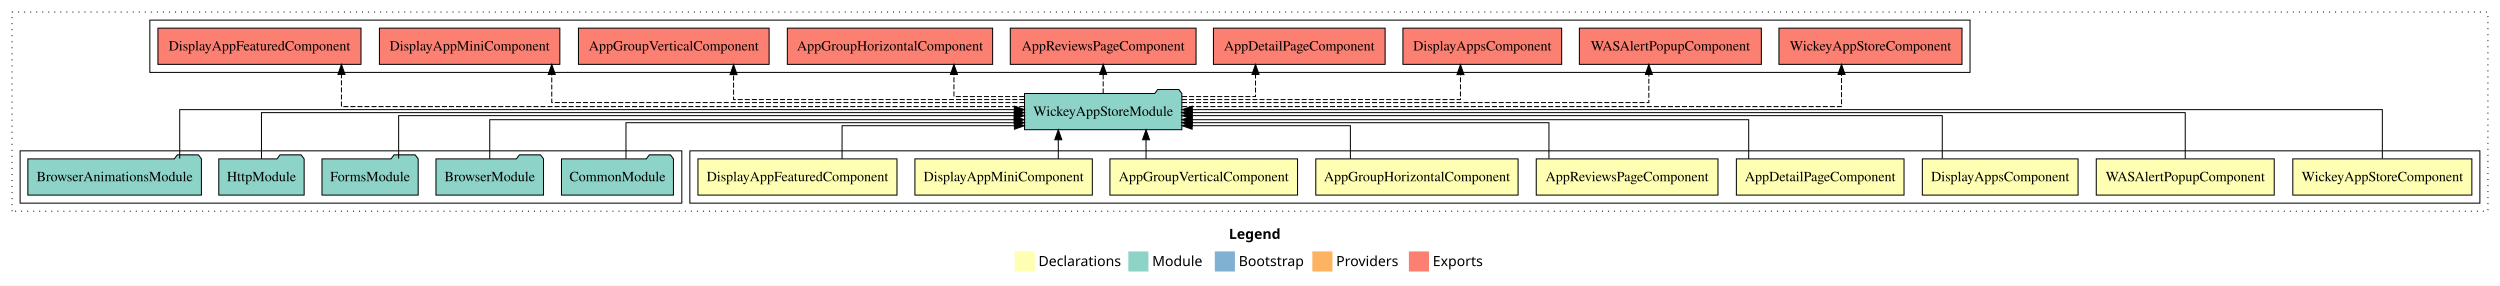
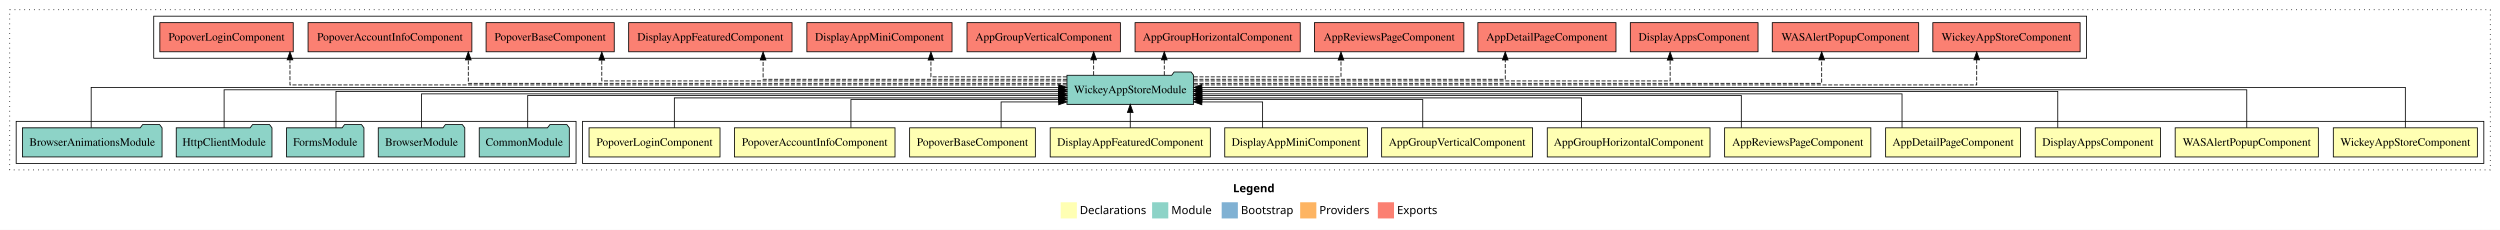
- <svg xmlns="http://www.w3.org/2000/svg" width="2486pt" height="284pt" viewBox="0.00 0.00 2486.00 284.00">
+ <svg xmlns="http://www.w3.org/2000/svg" width="3090pt" height="284pt" viewBox="0.00 0.00 3090.00 284.00">
  <g id="graph0" class="graph" transform="scale(1 1) rotate(0) translate(4 280)">
-     <polygon fill="#ffffff" stroke="transparent" points="-4,4 -4,-280 2482,-280 2482,4 -4,4" />
-     <text text-anchor="start" x="1218.009" y="-42.4" font-family="sans-serif" font-weight="bold" font-size="14.00" fill="#000000">Legend</text>
-     <polygon fill="#ffffb3" stroke="transparent" points="1005,-10 1005,-30 1025,-30 1025,-10 1005,-10" />
-     <text text-anchor="start" x="1028.629" y="-15.4" font-family="sans-serif" font-size="14.00" fill="#000000">  Declarations</text>
-     <polygon fill="#8dd3c7" stroke="transparent" points="1118,-10 1118,-30 1138,-30 1138,-10 1118,-10" />
-     <text text-anchor="start" x="1141.725" y="-15.4" font-family="sans-serif" font-size="14.00" fill="#000000">  Module</text>
-     <polygon fill="#80b1d3" stroke="transparent" points="1204,-10 1204,-30 1224,-30 1224,-10 1204,-10" />
-     <text text-anchor="start" x="1227.781" y="-15.4" font-family="sans-serif" font-size="14.00" fill="#000000">  Bootstrap</text>
-     <polygon fill="#fdb462" stroke="transparent" points="1301,-10 1301,-30 1321,-30 1321,-10 1301,-10" />
-     <text text-anchor="start" x="1324.673" y="-15.4" font-family="sans-serif" font-size="14.00" fill="#000000">  Providers</text>
-     <polygon fill="#fb8072" stroke="transparent" points="1397,-10 1397,-30 1417,-30 1417,-10 1397,-10" />
-     <text text-anchor="start" x="1420.726" y="-15.4" font-family="sans-serif" font-size="14.00" fill="#000000">  Exports</text>
+     <polygon fill="#ffffff" stroke="transparent" points="-4,4 -4,-280 3086,-280 3086,4 -4,4" />
+     <text text-anchor="start" x="1520.009" y="-42.4" font-family="sans-serif" font-weight="bold" font-size="14.00" fill="#000000">Legend</text>
+     <polygon fill="#ffffb3" stroke="transparent" points="1307,-10 1307,-30 1327,-30 1327,-10 1307,-10" />
+     <text text-anchor="start" x="1330.629" y="-15.4" font-family="sans-serif" font-size="14.00" fill="#000000">  Declarations</text>
+     <polygon fill="#8dd3c7" stroke="transparent" points="1420,-10 1420,-30 1440,-30 1440,-10 1420,-10" />
+     <text text-anchor="start" x="1443.725" y="-15.4" font-family="sans-serif" font-size="14.00" fill="#000000">  Module</text>
+     <polygon fill="#80b1d3" stroke="transparent" points="1506,-10 1506,-30 1526,-30 1526,-10 1506,-10" />
+     <text text-anchor="start" x="1529.781" y="-15.4" font-family="sans-serif" font-size="14.00" fill="#000000">  Bootstrap</text>
+     <polygon fill="#fdb462" stroke="transparent" points="1603,-10 1603,-30 1623,-30 1623,-10 1603,-10" />
+     <text text-anchor="start" x="1626.673" y="-15.4" font-family="sans-serif" font-size="14.00" fill="#000000">  Providers</text>
+     <polygon fill="#fb8072" stroke="transparent" points="1699,-10 1699,-30 1719,-30 1719,-10 1699,-10" />
+     <text text-anchor="start" x="1722.726" y="-15.4" font-family="sans-serif" font-size="14.00" fill="#000000">  Exports</text>
    <g id="clust1" class="cluster">
-       <polygon fill="none" stroke="#000000" stroke-dasharray="1,5" points="8,-70 8,-268 2470,-268 2470,-70 8,-70" />
+       <polygon fill="none" stroke="#000000" stroke-dasharray="1,5" points="8,-70 8,-268 3074,-268 3074,-70 8,-70" />
    </g>
    <g id="clust2" class="cluster">
-       <polygon fill="none" stroke="#000000" points="682,-78 682,-130 2462,-130 2462,-78 682,-78" />
-     </g>
-     <g id="clust12" class="cluster">
-       <polygon fill="none" stroke="#000000" points="16,-78 16,-130 674,-130 674,-78 16,-78" />
-     </g>
-     <g id="clust13" class="cluster">
-       <polygon fill="none" stroke="#000000" points="145,-208 145,-260 1955,-260 1955,-208 145,-208" />
+       <polygon fill="none" stroke="#000000" points="716,-78 716,-130 3066,-130 3066,-78 716,-78" />
+     </g>
+     <g id="clust15" class="cluster">
+       <polygon fill="none" stroke="#000000" points="16,-78 16,-130 708,-130 708,-78 16,-78" />
+     </g>
+     <g id="clust16" class="cluster">
+       <polygon fill="none" stroke="#000000" points="186,-208 186,-260 2575,-260 2575,-208 186,-208" />
    </g>
    <g id="node1" class="node">
-       <polygon fill="#ffffb3" stroke="#000000" points="2454.022,-122 2275.978,-122 2275.978,-86 2454.022,-86 2454.022,-122" />
-       <text text-anchor="middle" x="2365" y="-99.8" font-family="Times,serif" font-size="14.00" fill="#000000">WickeyAppStoreComponent</text>
+       <polygon fill="#ffffb3" stroke="#000000" points="3058.022,-122 2879.978,-122 2879.978,-86 3058.022,-86 3058.022,-122" />
+       <text text-anchor="middle" x="2969" y="-99.8" font-family="Times,serif" font-size="14.00" fill="#000000">WickeyAppStoreComponent</text>
+     </g>
+     <g id="node13" class="node">
+       <polygon fill="#8dd3c7" stroke="#000000" points="1471.239,-187 1468.239,-191 1447.239,-191 1444.239,-187 1314.761,-187 1314.761,-151 1471.239,-151 1471.239,-187" />
+       <text text-anchor="middle" x="1393" y="-164.8" font-family="Times,serif" font-size="14.00" fill="#000000">WickeyAppStoreModule</text>
+     </g>
+     <g id="edge1" class="edge">
+       <path fill="none" stroke="#000000" d="M2969,-122.223C2969,-142.365 2969,-172 2969,-172 2969,-172 1481.424,-172 1481.424,-172" />
+       <polygon fill="#000000" stroke="#000000" points="1481.424,-168.5 1471.424,-172 1481.423,-175.5 1481.424,-168.5" />
+     </g>
+     <g id="node2" class="node">
+       <polygon fill="#ffffb3" stroke="#000000" points="2861.482,-122 2684.518,-122 2684.518,-86 2861.482,-86 2861.482,-122" />
+       <text text-anchor="middle" x="2773" y="-99.8" font-family="Times,serif" font-size="14.00" fill="#000000">WASAlertPopupComponent</text>
+     </g>
+     <g id="edge2" class="edge">
+       <path fill="none" stroke="#000000" d="M2773,-122.106C2773,-141.339 2773,-169 2773,-169 2773,-169 1481.399,-169 1481.399,-169" />
+       <polygon fill="#000000" stroke="#000000" points="1481.399,-165.5 1471.399,-169 1481.399,-172.5 1481.399,-165.5" />
+     </g>
+     <g id="node3" class="node">
+       <polygon fill="#ffffb3" stroke="#000000" points="2666.431,-122 2511.569,-122 2511.569,-86 2666.431,-86 2666.431,-122" />
+       <text text-anchor="middle" x="2589" y="-99.8" font-family="Times,serif" font-size="14.00" fill="#000000">DisplayAppsComponent</text>
+     </g>
+     <g id="edge3" class="edge">
+       <path fill="none" stroke="#000000" d="M2539.398,-122.222C2539.398,-140.828 2539.398,-167 2539.398,-167 2539.398,-167 1481.345,-167 1481.345,-167" />
+       <polygon fill="#000000" stroke="#000000" points="1481.345,-163.5 1471.345,-167 1481.345,-170.5 1481.345,-163.5" />
+     </g>
+     <g id="node4" class="node">
+       <polygon fill="#ffffb3" stroke="#000000" points="2493.358,-122 2326.642,-122 2326.642,-86 2493.358,-86 2493.358,-122" />
+       <text text-anchor="middle" x="2410" y="-99.8" font-family="Times,serif" font-size="14.00" fill="#000000">AppDetailPageComponent</text>
+     </g>
+     <g id="edge4" class="edge">
+       <path fill="none" stroke="#000000" d="M2346.906,-122.002C2346.906,-139.675 2346.906,-164 2346.906,-164 2346.906,-164 1481.467,-164 1481.467,-164" />
+       <polygon fill="#000000" stroke="#000000" points="1481.467,-160.5 1471.467,-164 1481.467,-167.5 1481.467,-160.5" />
+     </g>
+     <g id="node5" class="node">
+       <polygon fill="#ffffb3" stroke="#000000" points="2308.358,-122 2127.642,-122 2127.642,-86 2308.358,-86 2308.358,-122" />
+       <text text-anchor="middle" x="2218" y="-99.8" font-family="Times,serif" font-size="14.00" fill="#000000">AppReviewsPageComponent</text>
+     </g>
+     <g id="edge5" class="edge">
+       <path fill="none" stroke="#000000" d="M2148.268,-122.034C2148.268,-139.06 2148.268,-162 2148.268,-162 2148.268,-162 1481.336,-162 1481.336,-162" />
+       <polygon fill="#000000" stroke="#000000" points="1481.336,-158.5 1471.336,-162 1481.335,-165.5 1481.336,-158.5" />
+     </g>
+     <g id="node6" class="node">
+       <polygon fill="#ffffb3" stroke="#000000" points="2109.574,-122 1908.426,-122 1908.426,-86 2109.574,-86 2109.574,-122" />
+       <text text-anchor="middle" x="2009" y="-99.8" font-family="Times,serif" font-size="14.00" fill="#000000">AppGroupHorizontalComponent</text>
+     </g>
+     <g id="edge6" class="edge">
+       <path fill="none" stroke="#000000" d="M1950.821,-122.009C1950.821,-138.049 1950.821,-159 1950.821,-159 1950.821,-159 1481.444,-159 1481.444,-159" />
+       <polygon fill="#000000" stroke="#000000" points="1481.444,-155.5 1471.444,-159 1481.444,-162.5 1481.444,-155.5" />
+     </g>
+     <g id="node7" class="node">
+       <polygon fill="#ffffb3" stroke="#000000" points="1890.289,-122 1703.711,-122 1703.711,-86 1890.289,-86 1890.289,-122" />
+       <text text-anchor="middle" x="1797" y="-99.8" font-family="Times,serif" font-size="14.00" fill="#000000">AppGroupVerticalComponent</text>
+     </g>
+     <g id="edge7" class="edge">
+       <path fill="none" stroke="#000000" d="M1754.517,-122.24C1754.517,-137.571 1754.517,-157 1754.517,-157 1754.517,-157 1481.444,-157 1481.444,-157" />
+       <polygon fill="#000000" stroke="#000000" points="1481.444,-153.5 1471.444,-157 1481.444,-160.5 1481.444,-153.5" />
+     </g>
+     <g id="node8" class="node">
+       <polygon fill="#ffffb3" stroke="#000000" points="1686.212,-122 1509.788,-122 1509.788,-86 1686.212,-86 1686.212,-122" />
+       <text text-anchor="middle" x="1598" y="-99.8" font-family="Times,serif" font-size="14.00" fill="#000000">DisplayAppMiniComponent</text>
+     </g>
+     <g id="edge8" class="edge">
+       <path fill="none" stroke="#000000" d="M1556.591,-122.051C1556.591,-136.373 1556.591,-154 1556.591,-154 1556.591,-154 1481.441,-154 1481.441,-154" />
+       <polygon fill="#000000" stroke="#000000" points="1481.441,-150.5 1471.441,-154 1481.441,-157.5 1481.441,-150.5" />
+     </g>
+     <g id="node9" class="node">
+       <polygon fill="#ffffb3" stroke="#000000" points="1491.964,-122 1294.036,-122 1294.036,-86 1491.964,-86 1491.964,-122" />
+       <text text-anchor="middle" x="1393" y="-99.8" font-family="Times,serif" font-size="14.00" fill="#000000">DisplayAppFeaturedComponent</text>
+     </g>
+     <g id="edge9" class="edge">
+       <path fill="none" stroke="#000000" d="M1393,-122.106C1393,-122.106 1393,-140.991 1393,-140.991" />
+       <polygon fill="#000000" stroke="#000000" points="1389.5,-140.991 1393,-150.991 1396.5,-140.991 1389.5,-140.991" />
    </g>
    <g id="node10" class="node">
-       <polygon fill="#8dd3c7" stroke="#000000" points="1171.239,-187 1168.239,-191 1147.239,-191 1144.239,-187 1014.761,-187 1014.761,-151 1171.239,-151 1171.239,-187" />
-       <text text-anchor="middle" x="1093" y="-164.8" font-family="Times,serif" font-size="14.00" fill="#000000">WickeyAppStoreModule</text>
-     </g>
-     <g id="edge1" class="edge">
-       <path fill="none" stroke="#000000" d="M2365,-122.308C2365,-142.145 2365,-171 2365,-171 2365,-171 1181.609,-171 1181.609,-171" />
-       <polygon fill="#000000" stroke="#000000" points="1181.609,-167.5 1171.609,-171 1181.609,-174.5 1181.609,-167.5" />
-     </g>
-     <g id="node2" class="node">
-       <polygon fill="#ffffb3" stroke="#000000" points="2257.482,-122 2080.518,-122 2080.518,-86 2257.482,-86 2257.482,-122" />
-       <text text-anchor="middle" x="2169" y="-99.8" font-family="Times,serif" font-size="14.00" fill="#000000">WASAlertPopupComponent</text>
-     </g>
-     <g id="edge2" class="edge">
-       <path fill="none" stroke="#000000" d="M2169,-122.169C2169,-141.09 2169,-168 2169,-168 2169,-168 1181.25,-168 1181.25,-168" />
-       <polygon fill="#000000" stroke="#000000" points="1181.25,-164.5 1171.25,-168 1181.25,-171.5 1181.25,-164.5" />
-     </g>
-     <g id="node3" class="node">
-       <polygon fill="#ffffb3" stroke="#000000" points="2062.431,-122 1907.569,-122 1907.569,-86 2062.431,-86 2062.431,-122" />
-       <text text-anchor="middle" x="1985" y="-99.8" font-family="Times,serif" font-size="14.00" fill="#000000">DisplayAppsComponent</text>
-     </g>
-     <g id="edge3" class="edge">
-       <path fill="none" stroke="#000000" d="M1927.398,-122.302C1927.398,-140.27 1927.398,-165 1927.398,-165 1927.398,-165 1181.498,-165 1181.498,-165" />
-       <polygon fill="#000000" stroke="#000000" points="1181.498,-161.5 1171.498,-165 1181.498,-168.5 1181.498,-161.5" />
-     </g>
-     <g id="node4" class="node">
-       <polygon fill="#ffffb3" stroke="#000000" points="1889.359,-122 1722.641,-122 1722.641,-86 1889.359,-86 1889.359,-122" />
-       <text text-anchor="middle" x="1806" y="-99.8" font-family="Times,serif" font-size="14.00" fill="#000000">AppDetailPageComponent</text>
-     </g>
-     <g id="edge4" class="edge">
-       <path fill="none" stroke="#000000" d="M1734.906,-122.035C1734.906,-138.734 1734.906,-161 1734.906,-161 1734.906,-161 1181.389,-161 1181.389,-161" />
-       <polygon fill="#000000" stroke="#000000" points="1181.389,-157.5 1171.389,-161 1181.389,-164.5 1181.389,-157.5" />
-     </g>
-     <g id="node5" class="node">
-       <polygon fill="#ffffb3" stroke="#000000" points="1704.359,-122 1523.641,-122 1523.641,-86 1704.359,-86 1704.359,-122" />
-       <text text-anchor="middle" x="1614" y="-99.8" font-family="Times,serif" font-size="14.00" fill="#000000">AppReviewsPageComponent</text>
-     </g>
-     <g id="edge5" class="edge">
-       <path fill="none" stroke="#000000" d="M1536.268,-122.282C1536.268,-137.948 1536.268,-158 1536.268,-158 1536.268,-158 1181.482,-158 1181.482,-158" />
-       <polygon fill="#000000" stroke="#000000" points="1181.482,-154.5 1171.482,-158 1181.482,-161.5 1181.482,-154.5" />
-     </g>
-     <g id="node6" class="node">
-       <polygon fill="#ffffb3" stroke="#000000" points="1505.574,-122 1304.426,-122 1304.426,-86 1505.574,-86 1505.574,-122" />
-       <text text-anchor="middle" x="1405" y="-99.8" font-family="Times,serif" font-size="14.00" fill="#000000">AppGroupHorizontalComponent</text>
-     </g>
-     <g id="edge6" class="edge">
-       <path fill="none" stroke="#000000" d="M1338.821,-122.124C1338.821,-136.783 1338.821,-155 1338.821,-155 1338.821,-155 1181.455,-155 1181.455,-155" />
-       <polygon fill="#000000" stroke="#000000" points="1181.455,-151.5 1171.455,-155 1181.455,-158.5 1181.455,-151.5" />
-     </g>
-     <g id="node7" class="node">
-       <polygon fill="#ffffb3" stroke="#000000" points="1286.289,-122 1099.711,-122 1099.711,-86 1286.289,-86 1286.289,-122" />
-       <text text-anchor="middle" x="1193" y="-99.8" font-family="Times,serif" font-size="14.00" fill="#000000">AppGroupVerticalComponent</text>
-     </g>
-     <g id="edge7" class="edge">
-       <path fill="none" stroke="#000000" d="M1135.613,-122.106C1135.613,-122.106 1135.613,-140.991 1135.613,-140.991" />
-       <polygon fill="#000000" stroke="#000000" points="1132.113,-140.991 1135.613,-150.991 1139.113,-140.991 1132.113,-140.991" />
-     </g>
-     <g id="node8" class="node">
-       <polygon fill="#ffffb3" stroke="#000000" points="1082.212,-122 905.788,-122 905.788,-86 1082.212,-86 1082.212,-122" />
-       <text text-anchor="middle" x="994" y="-99.8" font-family="Times,serif" font-size="14.00" fill="#000000">DisplayAppMiniComponent</text>
-     </g>
-     <g id="edge8" class="edge">
-       <path fill="none" stroke="#000000" d="M1048.368,-122.106C1048.368,-122.106 1048.368,-140.991 1048.368,-140.991" />
-       <polygon fill="#000000" stroke="#000000" points="1044.868,-140.991 1048.368,-150.991 1051.868,-140.991 1044.868,-140.991" />
-     </g>
-     <g id="node9" class="node">
-       <polygon fill="#ffffb3" stroke="#000000" points="887.964,-122 690.036,-122 690.036,-86 887.964,-86 887.964,-122" />
-       <text text-anchor="middle" x="789" y="-99.8" font-family="Times,serif" font-size="14.00" fill="#000000">DisplayAppFeaturedComponent</text>
-     </g>
-     <g id="edge9" class="edge">
-       <path fill="none" stroke="#000000" d="M833.347,-122.124C833.347,-136.783 833.347,-155 833.347,-155 833.347,-155 1004.744,-155 1004.744,-155" />
-       <polygon fill="#000000" stroke="#000000" points="1004.744,-158.5 1014.744,-155 1004.744,-151.5 1004.744,-158.5" />
+       <polygon fill="#ffffb3" stroke="#000000" points="1275.701,-122 1120.299,-122 1120.299,-86 1275.701,-86 1275.701,-122" />
+       <text text-anchor="middle" x="1198" y="-99.8" font-family="Times,serif" font-size="14.00" fill="#000000">PopoverBaseComponent</text>
+     </g>
+     <g id="edge10" class="edge">
+       <path fill="none" stroke="#000000" d="M1233.353,-122.051C1233.353,-136.373 1233.353,-154 1233.353,-154 1233.353,-154 1304.58,-154 1304.58,-154" />
+       <polygon fill="#000000" stroke="#000000" points="1304.58,-157.5 1314.58,-154 1304.58,-150.5 1304.58,-157.5" />
+     </g>
+     <g id="node11" class="node">
+       <polygon fill="#ffffb3" stroke="#000000" points="1102.238,-122 903.762,-122 903.762,-86 1102.238,-86 1102.238,-122" />
+       <text text-anchor="middle" x="1003" y="-99.8" font-family="Times,serif" font-size="14.00" fill="#000000">PopoverAccountInfoComponent</text>
+     </g>
+     <g id="edge11" class="edge">
+       <path fill="none" stroke="#000000" d="M1047.756,-122.24C1047.756,-137.571 1047.756,-157 1047.756,-157 1047.756,-157 1304.659,-157 1304.659,-157" />
+       <polygon fill="#000000" stroke="#000000" points="1304.659,-160.5 1314.659,-157 1304.659,-153.5 1304.659,-160.5" />
+     </g>
+     <g id="node12" class="node">
+       <polygon fill="#ffffb3" stroke="#000000" points="885.934,-122 724.066,-122 724.066,-86 885.934,-86 885.934,-122" />
+       <text text-anchor="middle" x="805" y="-99.8" font-family="Times,serif" font-size="14.00" fill="#000000">PopoverLoginComponent</text>
+     </g>
+     <g id="edge12" class="edge">
+       <path fill="none" stroke="#000000" d="M829.492,-122.009C829.492,-138.049 829.492,-159 829.492,-159 829.492,-159 1304.647,-159 1304.647,-159" />
+       <polygon fill="#000000" stroke="#000000" points="1304.647,-162.5 1314.647,-159 1304.647,-155.5 1304.647,-162.5" />
+     </g>
+     <g id="node19" class="node">
+       <polygon fill="#fb8072" stroke="#000000" points="2567.022,-252 2384.978,-252 2384.978,-216 2567.022,-216 2567.022,-252" />
+       <text text-anchor="middle" x="2476" y="-229.8" font-family="Times,serif" font-size="14.00" fill="#000000">WickeyAppStoreComponent </text>
+     </g>
+     <g id="edge18" class="edge">
+       <path fill="none" stroke="#000000" stroke-dasharray="5,2" d="M1471.636,-175C1714.944,-175 2439.209,-175 2439.209,-175 2439.209,-175 2439.209,-205.977 2439.209,-205.977" />
+       <polygon fill="#000000" stroke="#000000" points="2435.709,-205.977 2439.209,-215.977 2442.709,-205.977 2435.709,-205.977" />
+     </g>
+     <g id="node20" class="node">
+       <polygon fill="#fb8072" stroke="#000000" points="2367.482,-252 2186.518,-252 2186.518,-216 2367.482,-216 2367.482,-252" />
+       <text text-anchor="middle" x="2277" y="-229.8" font-family="Times,serif" font-size="14.00" fill="#000000">WASAlertPopupComponent </text>
+     </g>
+     <g id="edge19" class="edge">
+       <path fill="none" stroke="#000000" stroke-dasharray="5,2" d="M1471.485,-177C1682.75,-177 2247.594,-177 2247.594,-177 2247.594,-177 2247.594,-205.965 2247.594,-205.965" />
+       <polygon fill="#000000" stroke="#000000" points="2244.094,-205.965 2247.594,-215.965 2251.094,-205.965 2244.094,-205.965" />
+     </g>
+     <g id="node21" class="node">
+       <polygon fill="#fb8072" stroke="#000000" points="2168.931,-252 2011.069,-252 2011.069,-216 2168.931,-216 2168.931,-252" />
+       <text text-anchor="middle" x="2090" y="-229.8" font-family="Times,serif" font-size="14.00" fill="#000000">DisplayAppsComponent </text>
+     </g>
+     <g id="edge20" class="edge">
+       <path fill="none" stroke="#000000" stroke-dasharray="5,2" d="M1471.508,-180C1647.9,-180 2060.286,-180 2060.286,-180 2060.286,-180 2060.286,-205.718 2060.286,-205.718" />
+       <polygon fill="#000000" stroke="#000000" points="2056.786,-205.718 2060.286,-215.718 2063.786,-205.718 2056.786,-205.718" />
+     </g>
+     <g id="node22" class="node">
+       <polygon fill="#fb8072" stroke="#000000" points="1993.359,-252 1822.641,-252 1822.641,-216 1993.359,-216 1993.359,-252" />
+       <text text-anchor="middle" x="1908" y="-229.8" font-family="Times,serif" font-size="14.00" fill="#000000">AppDetailPageComponent </text>
+     </g>
+     <g id="edge21" class="edge">
+       <path fill="none" stroke="#000000" stroke-dasharray="5,2" d="M1471.361,-182C1603.523,-182 1856.483,-182 1856.483,-182 1856.483,-182 1856.483,-205.813 1856.483,-205.813" />
+       <polygon fill="#000000" stroke="#000000" points="1852.983,-205.813 1856.483,-215.813 1859.983,-205.813 1852.983,-205.813" />
+     </g>
+     <g id="node23" class="node">
+       <polygon fill="#fb8072" stroke="#000000" points="1805.359,-252 1620.641,-252 1620.641,-216 1805.359,-216 1805.359,-252" />
+       <text text-anchor="middle" x="1713" y="-229.8" font-family="Times,serif" font-size="14.00" fill="#000000">AppReviewsPageComponent </text>
+     </g>
+     <g id="edge22" class="edge">
+       <path fill="none" stroke="#000000" stroke-dasharray="5,2" d="M1471.501,-185C1548.192,-185 1653.463,-185 1653.463,-185 1653.463,-185 1653.463,-205.754 1653.463,-205.754" />
+       <polygon fill="#000000" stroke="#000000" points="1649.963,-205.754 1653.463,-215.754 1656.963,-205.754 1649.963,-205.754" />
+     </g>
+     <g id="node24" class="node">
+       <polygon fill="#fb8072" stroke="#000000" points="1603.075,-252 1398.925,-252 1398.925,-216 1603.075,-216 1603.075,-252" />
+       <text text-anchor="middle" x="1501" y="-229.8" font-family="Times,serif" font-size="14.00" fill="#000000">AppGroupHorizontalComponent </text>
+     </g>
+     <g id="edge23" class="edge">
+       <path fill="none" stroke="#000000" stroke-dasharray="5,2" d="M1435.041,-187.106C1435.041,-187.106 1435.041,-205.991 1435.041,-205.991" />
+       <polygon fill="#000000" stroke="#000000" points="1431.541,-205.991 1435.041,-215.991 1438.541,-205.991 1431.541,-205.991" />
+     </g>
+     <g id="node25" class="node">
+       <polygon fill="#fb8072" stroke="#000000" points="1380.789,-252 1191.211,-252 1191.211,-216 1380.789,-216 1380.789,-252" />
+       <text text-anchor="middle" x="1286" y="-229.8" font-family="Times,serif" font-size="14.00" fill="#000000">AppGroupVerticalComponent </text>
+     </g>
+     <g id="edge24" class="edge">
+       <path fill="none" stroke="#000000" stroke-dasharray="5,2" d="M1347.763,-187.106C1347.763,-187.106 1347.763,-205.991 1347.763,-205.991" />
+       <polygon fill="#000000" stroke="#000000" points="1344.263,-205.991 1347.763,-215.991 1351.263,-205.991 1344.263,-205.991" />
+     </g>
+     <g id="node26" class="node">
+       <polygon fill="#fb8072" stroke="#000000" points="1172.712,-252 993.288,-252 993.288,-216 1172.712,-216 1172.712,-252" />
+       <text text-anchor="middle" x="1083" y="-229.8" font-family="Times,serif" font-size="14.00" fill="#000000">DisplayAppMiniComponent </text>
+     </g>
+     <g id="edge25" class="edge">
+       <path fill="none" stroke="#000000" stroke-dasharray="5,2" d="M1314.708,-185C1242.566,-185 1146.628,-185 1146.628,-185 1146.628,-185 1146.628,-205.754 1146.628,-205.754" />
+       <polygon fill="#000000" stroke="#000000" points="1143.128,-205.754 1146.628,-215.754 1150.128,-205.754 1143.128,-205.754" />
+     </g>
+     <g id="node27" class="node">
+       <polygon fill="#fb8072" stroke="#000000" points="974.964,-252 773.036,-252 773.036,-216 974.964,-216 974.964,-252" />
+       <text text-anchor="middle" x="874" y="-229.8" font-family="Times,serif" font-size="14.00" fill="#000000">DisplayAppFeaturedComponent </text>
+     </g>
+     <g id="edge26" class="edge">
+       <path fill="none" stroke="#000000" stroke-dasharray="5,2" d="M1314.727,-182C1184.906,-182 939.182,-182 939.182,-182 939.182,-182 939.182,-205.813 939.182,-205.813" />
+       <polygon fill="#000000" stroke="#000000" points="935.682,-205.813 939.182,-215.813 942.682,-205.813 935.682,-205.813" />
+     </g>
+     <g id="node28" class="node">
+       <polygon fill="#fb8072" stroke="#000000" points="755.201,-252 596.799,-252 596.799,-216 755.201,-216 755.201,-252" />
+       <text text-anchor="middle" x="676" y="-229.8" font-family="Times,serif" font-size="14.00" fill="#000000">PopoverBaseComponent </text>
+     </g>
+     <g id="edge27" class="edge">
+       <path fill="none" stroke="#000000" stroke-dasharray="5,2" d="M1314.535,-180C1140.984,-180 739.817,-180 739.817,-180 739.817,-180 739.817,-205.718 739.817,-205.718" />
+       <polygon fill="#000000" stroke="#000000" points="736.317,-205.718 739.817,-215.718 743.317,-205.718 736.317,-205.718" />
+     </g>
+     <g id="node29" class="node">
+       <polygon fill="#fb8072" stroke="#000000" points="579.238,-252 376.762,-252 376.762,-216 579.238,-216 579.238,-252" />
+       <text text-anchor="middle" x="478" y="-229.8" font-family="Times,serif" font-size="14.00" fill="#000000">PopoverAccountInfoComponent </text>
+     </g>
+     <g id="edge28" class="edge">
+       <path fill="none" stroke="#000000" stroke-dasharray="5,2" d="M1314.548,-177C1109.76,-177 574.803,-177 574.803,-177 574.803,-177 574.803,-205.965 574.803,-205.965" />
+       <polygon fill="#000000" stroke="#000000" points="571.303,-205.965 574.803,-215.965 578.303,-205.965 571.303,-205.965" />
+     </g>
+     <g id="node30" class="node">
+       <polygon fill="#fb8072" stroke="#000000" points="358.433,-252 193.567,-252 193.567,-216 358.433,-216 358.433,-252" />
+       <text text-anchor="middle" x="276" y="-229.8" font-family="Times,serif" font-size="14.00" fill="#000000">PopoverLoginComponent </text>
+     </g>
+     <g id="edge29" class="edge">
+       <path fill="none" stroke="#000000" stroke-dasharray="5,2" d="M1314.511,-175C1072.555,-175 354.401,-175 354.401,-175 354.401,-175 354.401,-205.977 354.401,-205.977" />
+       <polygon fill="#000000" stroke="#000000" points="350.901,-205.977 354.401,-215.977 357.901,-205.977 350.901,-205.977" />
+     </g>
+     <g id="node14" class="node">
+       <polygon fill="#8dd3c7" stroke="#000000" points="699.668,-122 696.668,-126 675.668,-126 672.668,-122 588.332,-122 588.332,-86 699.668,-86 699.668,-122" />
+       <text text-anchor="middle" x="644" y="-99.8" font-family="Times,serif" font-size="14.00" fill="#000000">CommonModule</text>
+     </g>
+     <g id="edge13" class="edge">
+       <path fill="none" stroke="#000000" d="M648.242,-122.034C648.242,-139.06 648.242,-162 648.242,-162 648.242,-162 1304.706,-162 1304.706,-162" />
+       <polygon fill="#000000" stroke="#000000" points="1304.706,-165.5 1314.706,-162 1304.705,-158.5 1304.706,-165.5" />
+     </g>
+     <g id="node15" class="node">
+       <polygon fill="#8dd3c7" stroke="#000000" points="570.473,-122 567.473,-126 546.473,-126 543.473,-122 463.527,-122 463.527,-86 570.473,-86 570.473,-122" />
+       <text text-anchor="middle" x="517" y="-99.8" font-family="Times,serif" font-size="14.00" fill="#000000">BrowserModule</text>
+     </g>
+     <g id="edge14" class="edge">
+       <path fill="none" stroke="#000000" d="M517,-122.002C517,-139.675 517,-164 517,-164 517,-164 1304.49,-164 1304.49,-164" />
+       <polygon fill="#000000" stroke="#000000" points="1304.49,-167.5 1314.49,-164 1304.49,-160.5 1304.49,-167.5" />
    </g>
    <g id="node16" class="node">
-       <polygon fill="#fb8072" stroke="#000000" points="1947.022,-252 1764.978,-252 1764.978,-216 1947.022,-216 1947.022,-252" />
-       <text text-anchor="middle" x="1856" y="-229.8" font-family="Times,serif" font-size="14.00" fill="#000000">WickeyAppStoreComponent </text>
+       <polygon fill="#8dd3c7" stroke="#000000" points="445.829,-122 442.829,-126 421.829,-126 418.829,-122 350.171,-122 350.171,-86 445.829,-86 445.829,-122" />
+       <text text-anchor="middle" x="398" y="-99.8" font-family="Times,serif" font-size="14.00" fill="#000000">FormsModule</text>
    </g>
    <g id="edge15" class="edge">
-       <path fill="none" stroke="#000000" stroke-dasharray="5,2" d="M1171.573,-174C1360.979,-174 1827.209,-174 1827.209,-174 1827.209,-174 1827.209,-205.998 1827.209,-205.998" />
-       <polygon fill="#000000" stroke="#000000" points="1823.709,-205.998 1827.209,-215.998 1830.709,-205.998 1823.709,-205.998" />
+       <path fill="none" stroke="#000000" d="M411.273,-122.222C411.273,-140.828 411.273,-167 411.273,-167 411.273,-167 1304.733,-167 1304.733,-167" />
+       <polygon fill="#000000" stroke="#000000" points="1304.733,-170.5 1314.733,-167 1304.733,-163.5 1304.733,-170.5" />
    </g>
    <g id="node17" class="node">
-       <polygon fill="#fb8072" stroke="#000000" points="1747.482,-252 1566.518,-252 1566.518,-216 1747.482,-216 1747.482,-252" />
-       <text text-anchor="middle" x="1657" y="-229.8" font-family="Times,serif" font-size="14.00" fill="#000000">WASAlertPopupComponent </text>
+       <polygon fill="#8dd3c7" stroke="#000000" points="332.161,-122 329.161,-126 308.161,-126 305.161,-122 213.839,-122 213.839,-86 332.161,-86 332.161,-122" />
+       <text text-anchor="middle" x="273" y="-99.8" font-family="Times,serif" font-size="14.00" fill="#000000">HttpClientModule</text>
    </g>
    <g id="edge16" class="edge">
-       <path fill="none" stroke="#000000" stroke-dasharray="5,2" d="M1171.318,-178C1321.579,-178 1635.594,-178 1635.594,-178 1635.594,-178 1635.594,-205.973 1635.594,-205.973" />
-       <polygon fill="#000000" stroke="#000000" points="1632.094,-205.973 1635.594,-215.973 1639.094,-205.973 1632.094,-205.973" />
+       <path fill="none" stroke="#000000" d="M273,-122.106C273,-141.339 273,-169 273,-169 273,-169 1304.689,-169 1304.689,-169" />
+       <polygon fill="#000000" stroke="#000000" points="1304.689,-172.5 1314.689,-169 1304.689,-165.5 1304.689,-172.5" />
    </g>
    <g id="node18" class="node">
-       <polygon fill="#fb8072" stroke="#000000" points="1548.931,-252 1391.069,-252 1391.069,-216 1548.931,-216 1548.931,-252" />
-       <text text-anchor="middle" x="1470" y="-229.8" font-family="Times,serif" font-size="14.00" fill="#000000">DisplayAppsComponent </text>
-     </g>
-     <g id="edge17" class="edge">
-       <path fill="none" stroke="#000000" stroke-dasharray="5,2" d="M1171.409,-181C1276.037,-181 1448.286,-181 1448.286,-181 1448.286,-181 1448.286,-205.76 1448.286,-205.76" />
-       <polygon fill="#000000" stroke="#000000" points="1444.786,-205.76 1448.286,-215.76 1451.786,-205.76 1444.786,-205.76" />
-     </g>
-     <g id="node19" class="node">
-       <polygon fill="#fb8072" stroke="#000000" points="1373.359,-252 1202.641,-252 1202.641,-216 1373.359,-216 1373.359,-252" />
-       <text text-anchor="middle" x="1288" y="-229.8" font-family="Times,serif" font-size="14.00" fill="#000000">AppDetailPageComponent </text>
-     </g>
-     <g id="edge18" class="edge">
-       <path fill="none" stroke="#000000" stroke-dasharray="5,2" d="M1171.404,-184C1208.366,-184 1244.483,-184 1244.483,-184 1244.483,-184 1244.483,-205.949 1244.483,-205.949" />
-       <polygon fill="#000000" stroke="#000000" points="1240.983,-205.949 1244.483,-215.949 1247.983,-205.949 1240.983,-205.949" />
-     </g>
-     <g id="node20" class="node">
-       <polygon fill="#fb8072" stroke="#000000" points="1185.359,-252 1000.641,-252 1000.641,-216 1185.359,-216 1185.359,-252" />
-       <text text-anchor="middle" x="1093" y="-229.8" font-family="Times,serif" font-size="14.00" fill="#000000">AppReviewsPageComponent </text>
-     </g>
-     <g id="edge19" class="edge">
-       <path fill="none" stroke="#000000" stroke-dasharray="5,2" d="M1093,-187.106C1093,-187.106 1093,-205.991 1093,-205.991" />
-       <polygon fill="#000000" stroke="#000000" points="1089.5,-205.991 1093,-215.991 1096.5,-205.991 1089.5,-205.991" />
-     </g>
-     <g id="node21" class="node">
-       <polygon fill="#fb8072" stroke="#000000" points="983.075,-252 778.925,-252 778.925,-216 983.075,-216 983.075,-252" />
-       <text text-anchor="middle" x="881" y="-229.8" font-family="Times,serif" font-size="14.00" fill="#000000">AppGroupHorizontalComponent </text>
-     </g>
-     <g id="edge20" class="edge">
-       <path fill="none" stroke="#000000" stroke-dasharray="5,2" d="M1014.45,-184C978.851,-184 944.591,-184 944.591,-184 944.591,-184 944.591,-205.949 944.591,-205.949" />
-       <polygon fill="#000000" stroke="#000000" points="941.091,-205.949 944.591,-215.949 948.091,-205.949 941.091,-205.949" />
-     </g>
-     <g id="node22" class="node">
-       <polygon fill="#fb8072" stroke="#000000" points="760.789,-252 571.211,-252 571.211,-216 760.789,-216 760.789,-252" />
-       <text text-anchor="middle" x="666" y="-229.8" font-family="Times,serif" font-size="14.00" fill="#000000">AppGroupVerticalComponent </text>
-     </g>
-     <g id="edge21" class="edge">
-       <path fill="none" stroke="#000000" stroke-dasharray="5,2" d="M1014.604,-181C906.66,-181 725.456,-181 725.456,-181 725.456,-181 725.456,-205.76 725.456,-205.76" />
-       <polygon fill="#000000" stroke="#000000" points="721.956,-205.76 725.456,-215.76 728.956,-205.76 721.956,-205.76" />
-     </g>
-     <g id="node23" class="node">
-       <polygon fill="#fb8072" stroke="#000000" points="552.712,-252 373.288,-252 373.288,-216 552.712,-216 552.712,-252" />
-       <text text-anchor="middle" x="463" y="-229.8" font-family="Times,serif" font-size="14.00" fill="#000000">DisplayAppMiniComponent </text>
-     </g>
-     <g id="edge22" class="edge">
-       <path fill="none" stroke="#000000" stroke-dasharray="5,2" d="M1014.729,-178C863.228,-178 544.671,-178 544.671,-178 544.671,-178 544.671,-205.973 544.671,-205.973" />
-       <polygon fill="#000000" stroke="#000000" points="541.171,-205.973 544.671,-215.973 548.171,-205.973 541.171,-205.973" />
-     </g>
-     <g id="node24" class="node">
-       <polygon fill="#fb8072" stroke="#000000" points="354.964,-252 153.036,-252 153.036,-216 354.964,-216 354.964,-252" />
-       <text text-anchor="middle" x="254" y="-229.8" font-family="Times,serif" font-size="14.00" fill="#000000">DisplayAppFeaturedComponent </text>
-     </g>
-     <g id="edge23" class="edge">
-       <path fill="none" stroke="#000000" stroke-dasharray="5,2" d="M1014.436,-174C820.667,-174 335.534,-174 335.534,-174 335.534,-174 335.534,-205.998 335.534,-205.998" />
-       <polygon fill="#000000" stroke="#000000" points="332.034,-205.998 335.534,-215.998 339.034,-205.998 332.034,-205.998" />
-     </g>
-     <g id="node11" class="node">
-       <polygon fill="#8dd3c7" stroke="#000000" points="665.668,-122 662.668,-126 641.668,-126 638.668,-122 554.332,-122 554.332,-86 665.668,-86 665.668,-122" />
-       <text text-anchor="middle" x="610" y="-99.8" font-family="Times,serif" font-size="14.00" fill="#000000">CommonModule</text>
-     </g>
-     <g id="edge10" class="edge">
-       <path fill="none" stroke="#000000" d="M618.47,-122.282C618.47,-137.948 618.47,-158 618.47,-158 618.47,-158 1004.641,-158 1004.641,-158" />
-       <polygon fill="#000000" stroke="#000000" points="1004.641,-161.5 1014.641,-158 1004.641,-154.5 1004.641,-161.5" />
-     </g>
-     <g id="node12" class="node">
-       <polygon fill="#8dd3c7" stroke="#000000" points="536.473,-122 533.473,-126 512.473,-126 509.473,-122 429.527,-122 429.527,-86 536.473,-86 536.473,-122" />
-       <text text-anchor="middle" x="483" y="-99.8" font-family="Times,serif" font-size="14.00" fill="#000000">BrowserModule</text>
-     </g>
-     <g id="edge11" class="edge">
-       <path fill="none" stroke="#000000" d="M483,-122.035C483,-138.734 483,-161 483,-161 483,-161 1004.502,-161 1004.502,-161" />
-       <polygon fill="#000000" stroke="#000000" points="1004.502,-164.5 1014.502,-161 1004.502,-157.5 1004.502,-164.5" />
-     </g>
-     <g id="node13" class="node">
-       <polygon fill="#8dd3c7" stroke="#000000" points="411.829,-122 408.829,-126 387.829,-126 384.829,-122 316.171,-122 316.171,-86 411.829,-86 411.829,-122" />
-       <text text-anchor="middle" x="364" y="-99.8" font-family="Times,serif" font-size="14.00" fill="#000000">FormsModule</text>
-     </g>
-     <g id="edge12" class="edge">
-       <path fill="none" stroke="#000000" d="M392.404,-122.302C392.404,-140.27 392.404,-165 392.404,-165 392.404,-165 1004.672,-165 1004.672,-165" />
-       <polygon fill="#000000" stroke="#000000" points="1004.672,-168.5 1014.672,-165 1004.672,-161.5 1004.672,-168.5" />
-     </g>
-     <g id="node14" class="node">
-       <polygon fill="#8dd3c7" stroke="#000000" points="298.439,-122 295.439,-126 274.439,-126 271.439,-122 213.561,-122 213.561,-86 298.439,-86 298.439,-122" />
-       <text text-anchor="middle" x="256" y="-99.8" font-family="Times,serif" font-size="14.00" fill="#000000">HttpModule</text>
-     </g>
-     <g id="edge13" class="edge">
-       <path fill="none" stroke="#000000" d="M256,-122.169C256,-141.09 256,-168 256,-168 256,-168 1004.633,-168 1004.633,-168" />
-       <polygon fill="#000000" stroke="#000000" points="1004.633,-171.5 1014.633,-168 1004.633,-164.5 1004.633,-171.5" />
-     </g>
-     <g id="node15" class="node">
      <polygon fill="#8dd3c7" stroke="#000000" points="196.302,-122 193.302,-126 172.302,-126 169.302,-122 23.698,-122 23.698,-86 196.302,-86 196.302,-122" />
      <text text-anchor="middle" x="110" y="-99.8" font-family="Times,serif" font-size="14.00" fill="#000000">BrowserAnimationsModule</text>
    </g>
-     <g id="edge14" class="edge">
-       <path fill="none" stroke="#000000" d="M174.709,-122.308C174.709,-142.145 174.709,-171 174.709,-171 174.709,-171 1004.707,-171 1004.707,-171" />
-       <polygon fill="#000000" stroke="#000000" points="1004.707,-174.5 1014.707,-171 1004.707,-167.5 1004.707,-174.5" />
+     <g id="edge17" class="edge">
+       <path fill="none" stroke="#000000" d="M108.691,-122.223C108.691,-142.365 108.691,-172 108.691,-172 108.691,-172 1304.594,-172 1304.594,-172" />
+       <polygon fill="#000000" stroke="#000000" points="1304.594,-175.5 1314.594,-172 1304.594,-168.5 1304.594,-175.5" />
    </g>
  </g>
</svg>
